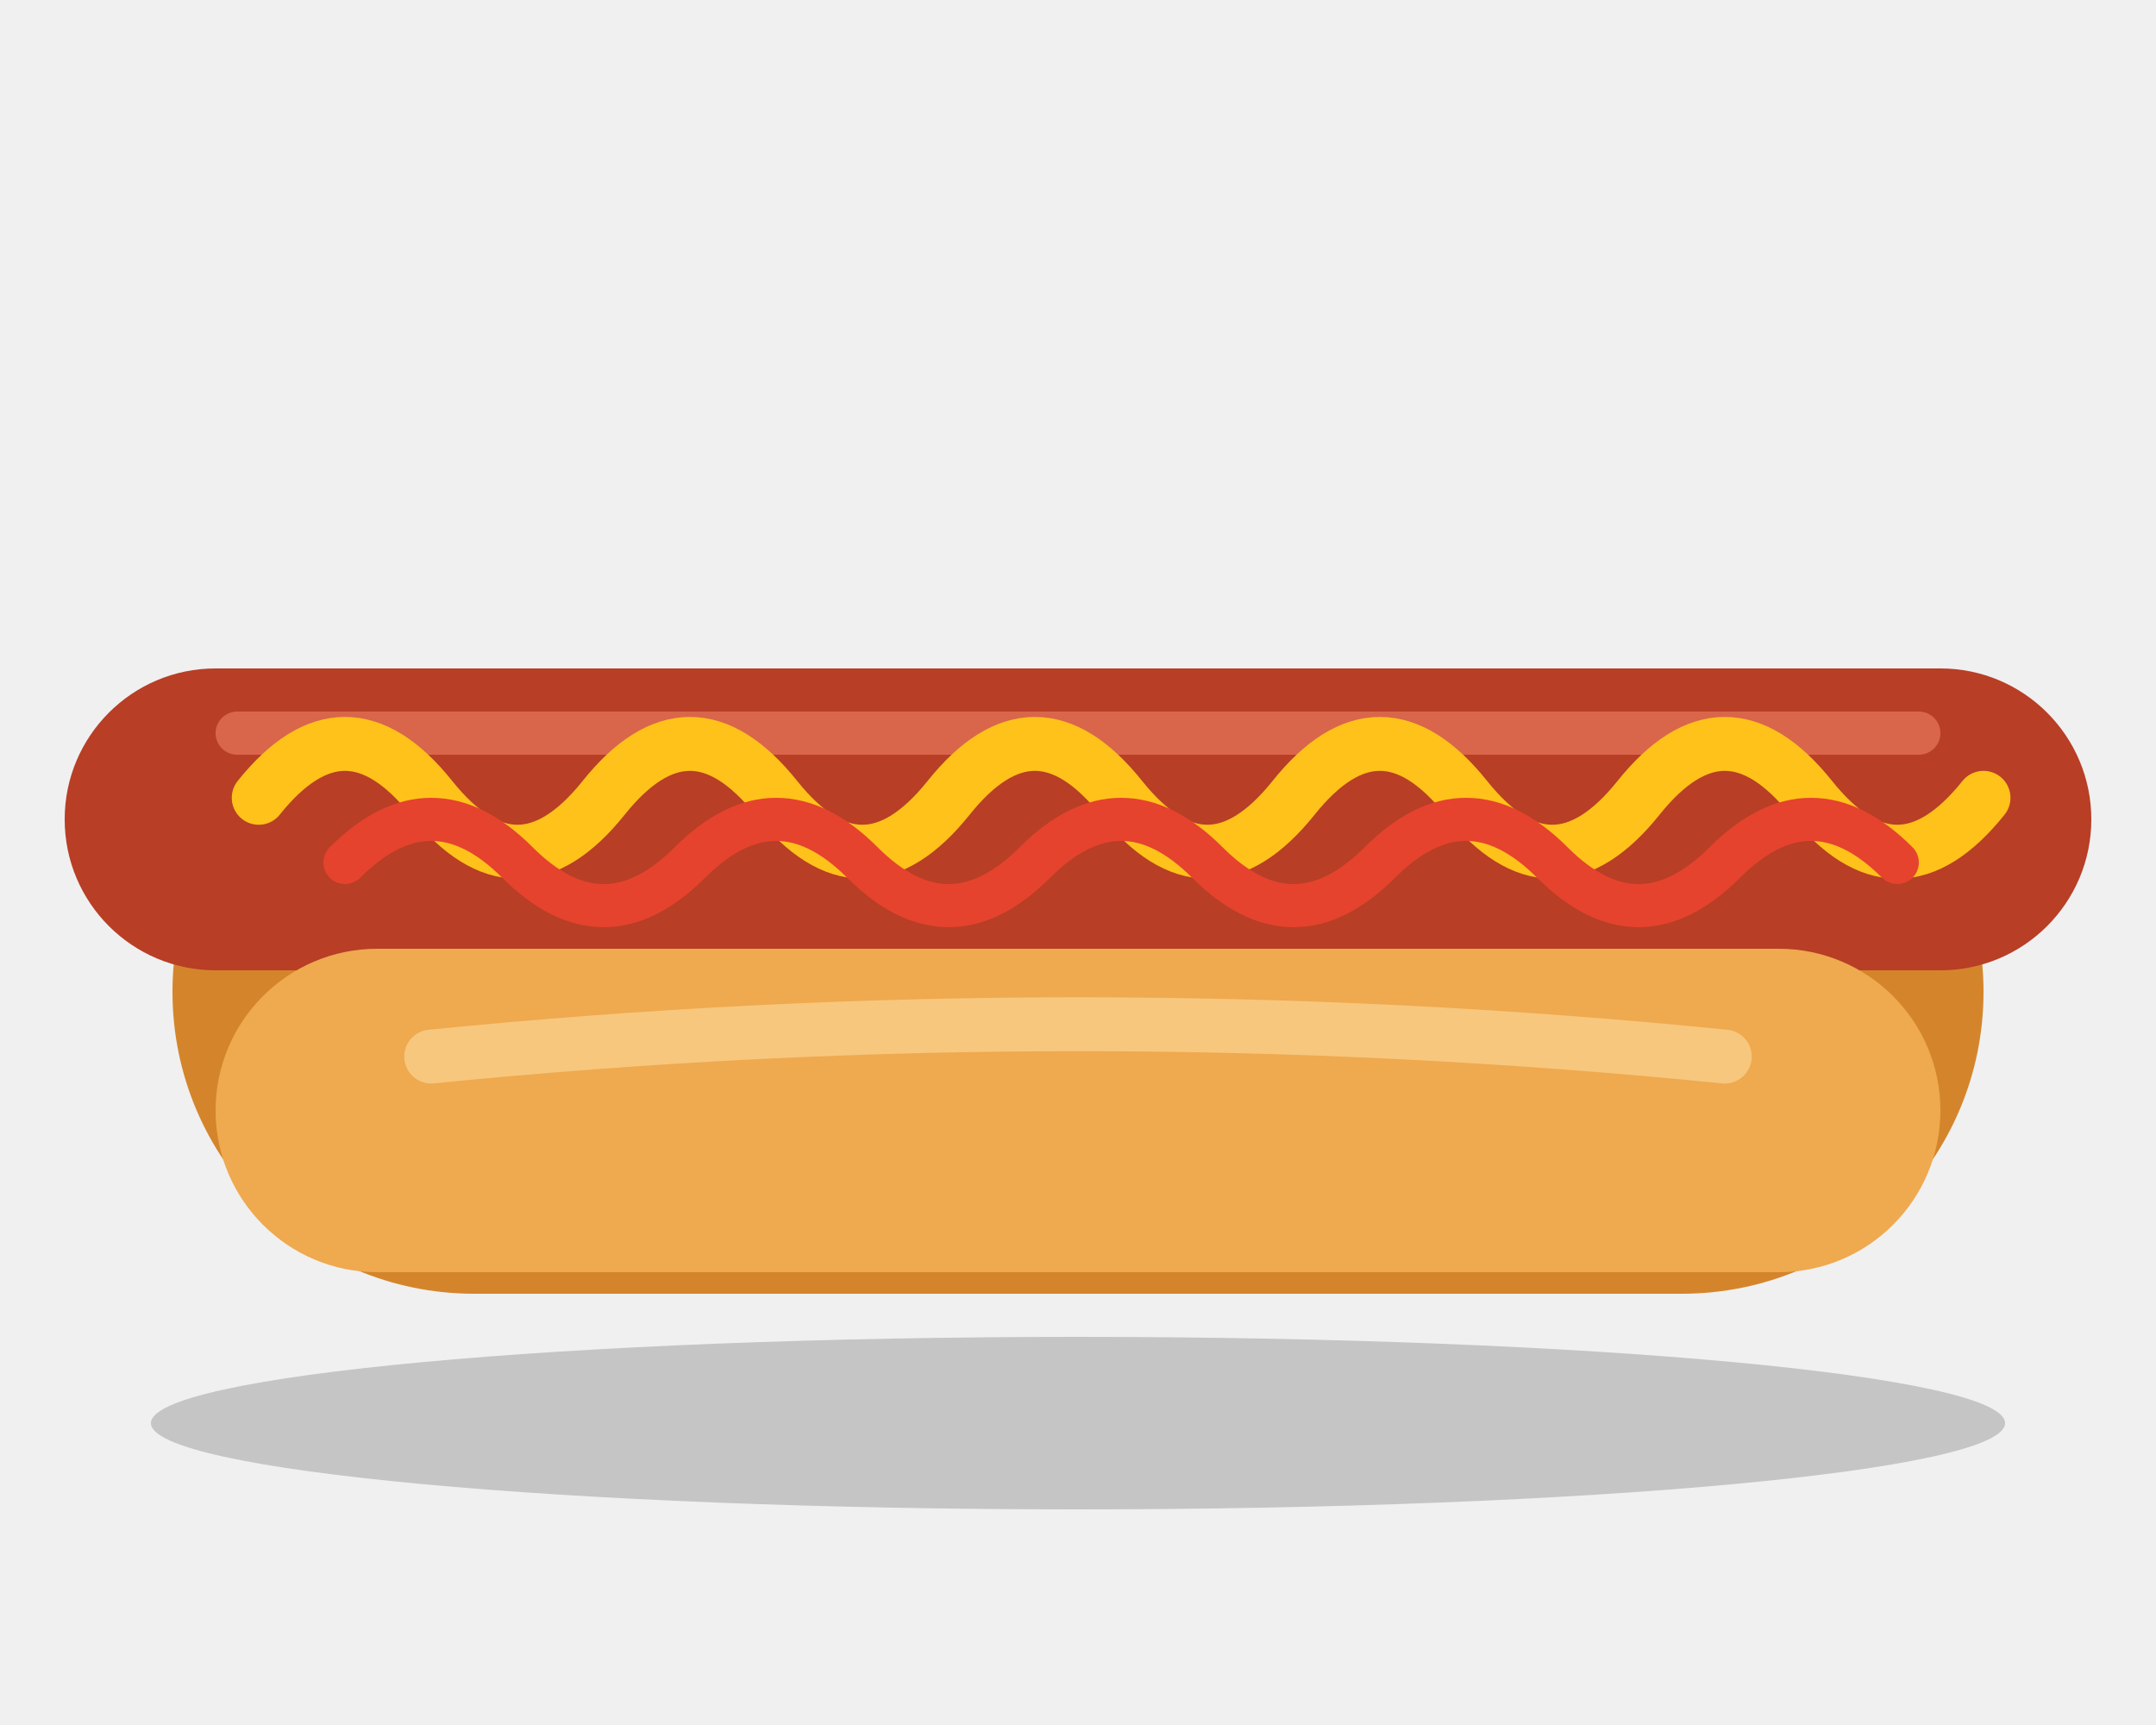
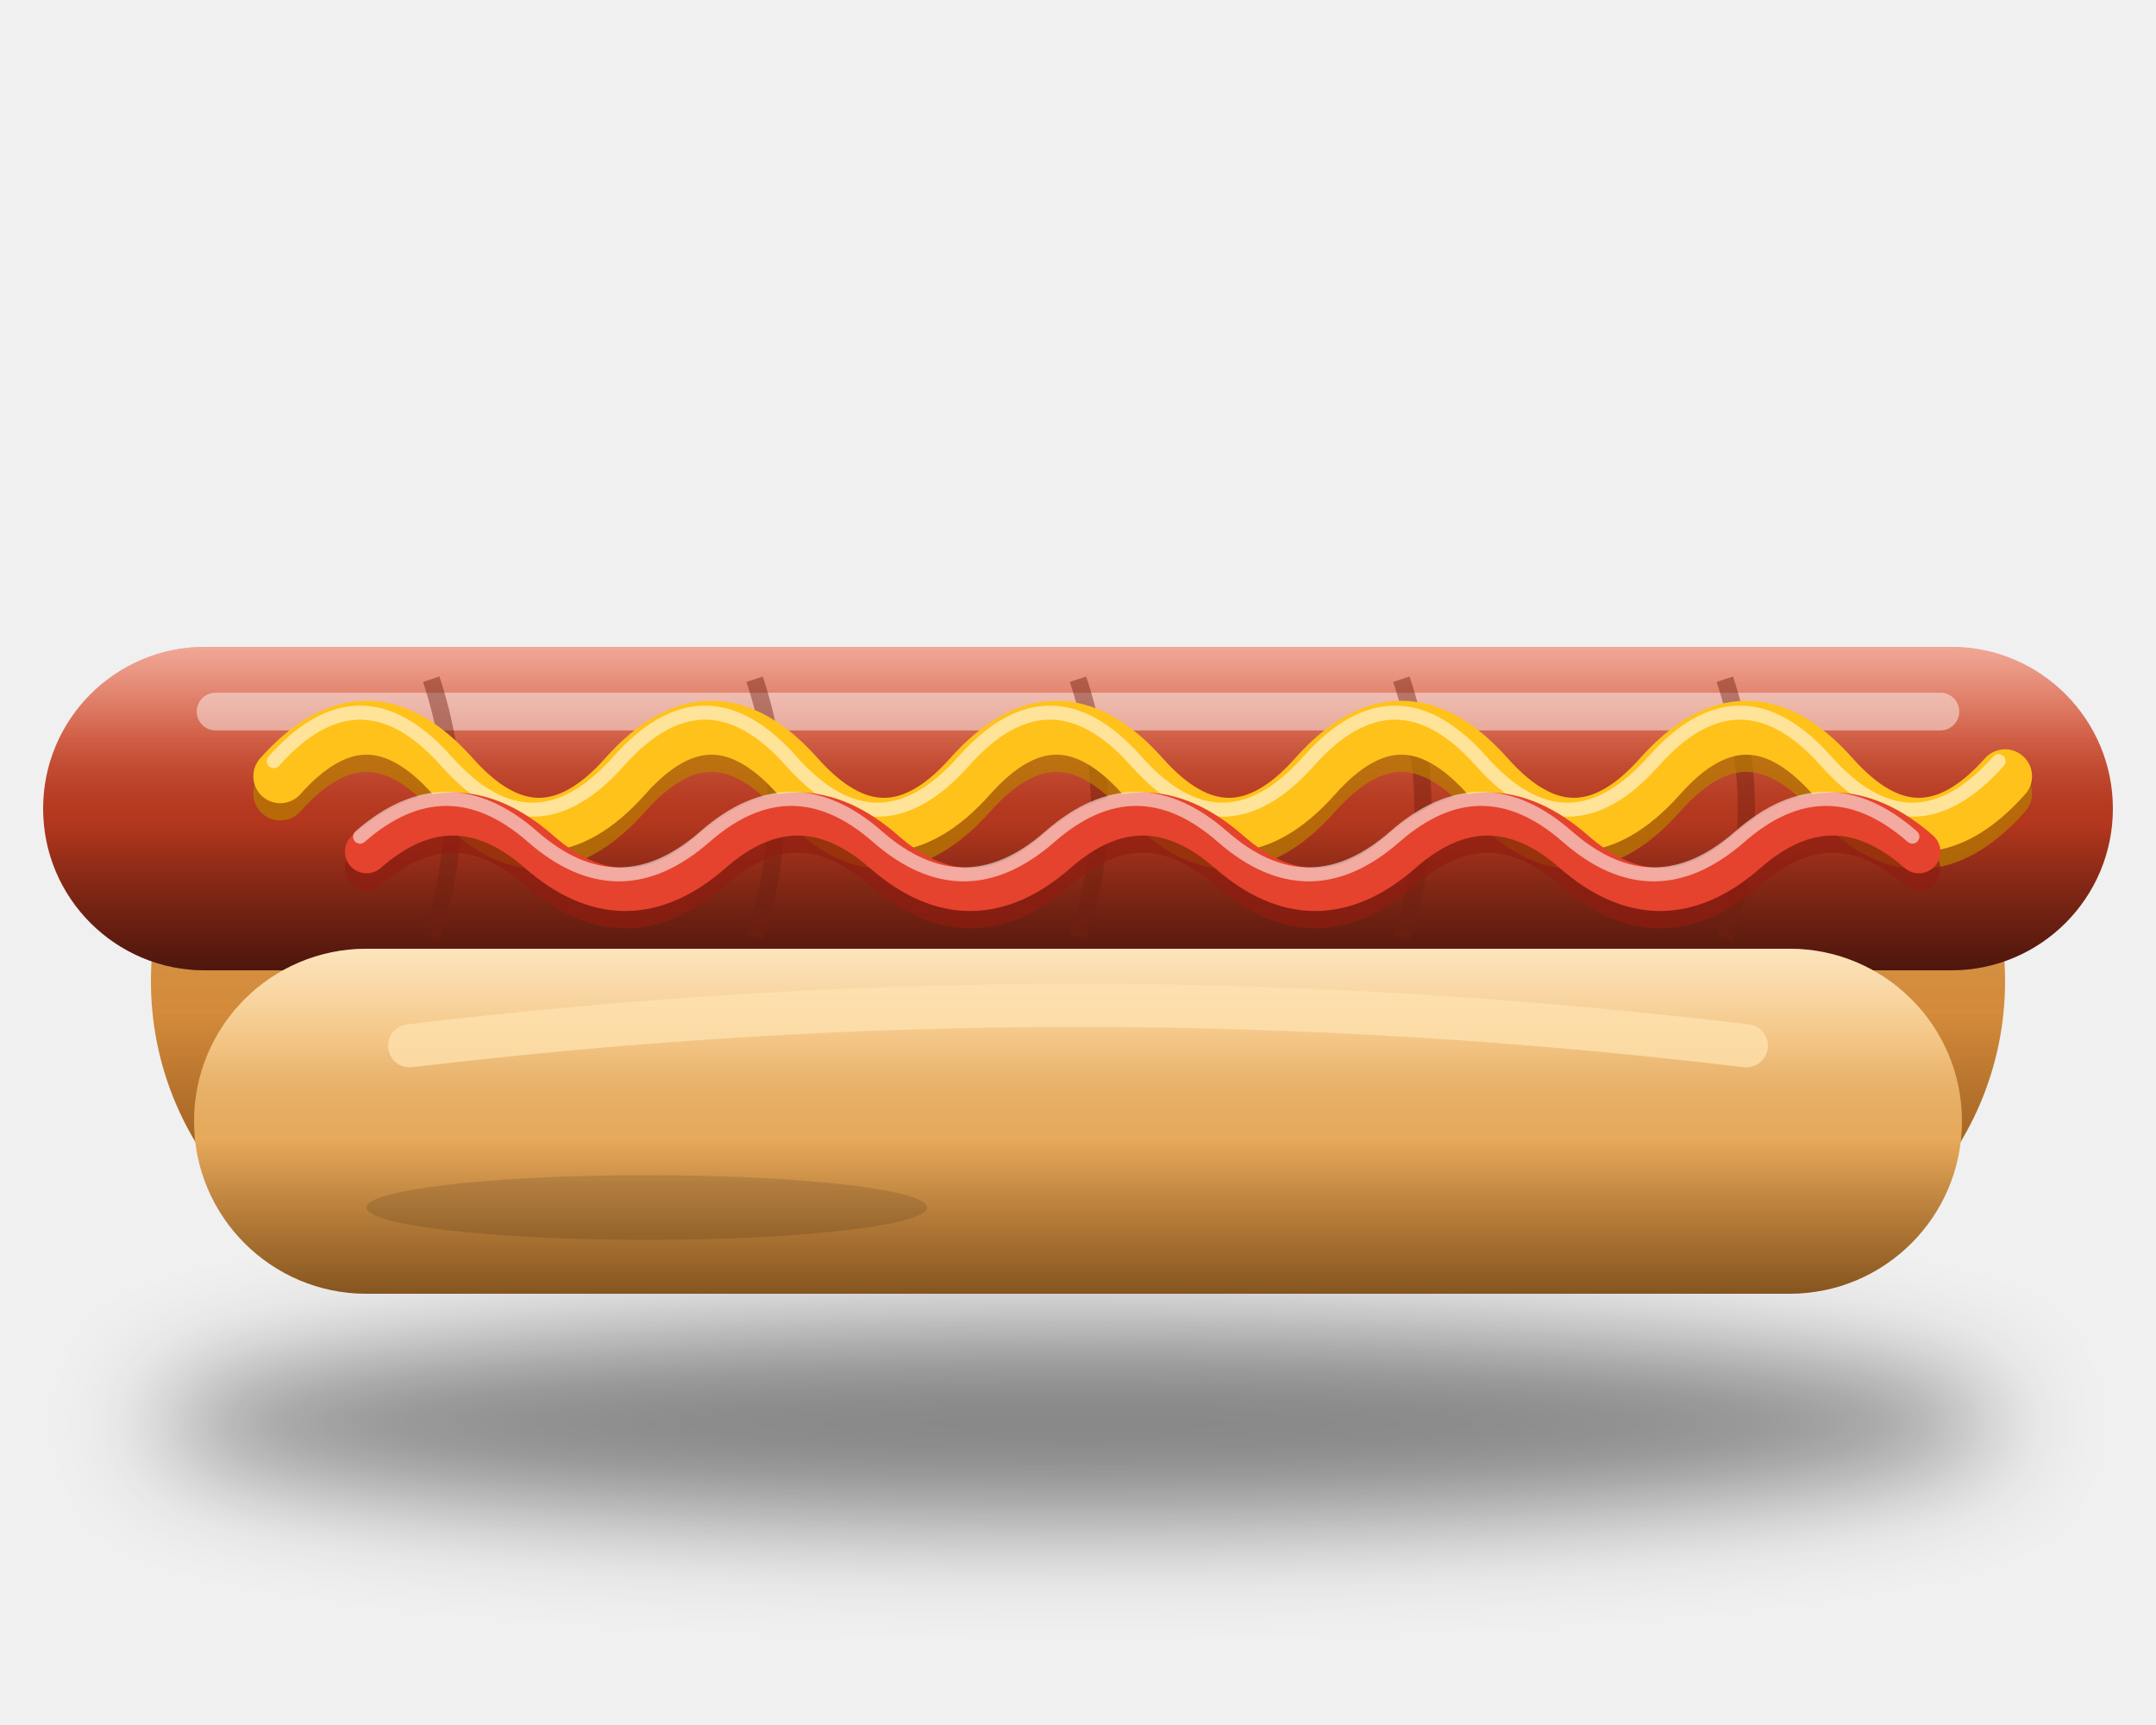
<svg xmlns="http://www.w3.org/2000/svg" viewBox="0 0 200 160">
-   <ellipse cx="100" cy="132" rx="86" ry="8" fill="#000" fill-opacity=".18" />
-   <rect x="16" y="64" width="168" height="56" rx="28" fill="#D4852B" />
-   <rect x="6" y="62" width="188" height="28" rx="14" fill="#B83E26" />
-   <line x1="22" y1="68" x2="178" y2="68" stroke="#D9664A" stroke-width="4" stroke-linecap="round" />
-   <path d="M24 74 q8 -10 16 0 t16 0 t16 0 t16 0 t16 0 t16 0 t16 0 t16 0 t16 0 t16 0" stroke="#FFC21A" stroke-width="5" fill="none" stroke-linecap="round" />
-   <path d="M32 80 q8 -8 16 0 t16 0 t16 0 t16 0 t16 0 t16 0 t16 0 t16 0 t16 0" stroke="#E5432D" stroke-width="4" fill="none" stroke-linecap="round" />
-   <rect x="20" y="88" width="160" height="30" rx="15" fill="#EFA94F" />
-   <path d="M40 98 C80 94 120 94 160 98" stroke="#F7C77D" stroke-width="5" stroke-linecap="round" fill="none" />
+   <defs>
+     <filter id="blur" x="-30%" y="-80%" width="160%" height="260%">
+       <feGaussianBlur stdDeviation="5" />
+     </filter>
+     <filter id="soft" x="-20%" y="-20%" width="140%" height="140%">
+       <feGaussianBlur stdDeviation="1.1" />
+     </filter>
+     <linearGradient id="cylH" x1="0" y1="0" x2="0" y2="1">
+       <stop offset="0" stop-color="#fff" stop-opacity=".42" />
+       <stop offset=".28" stop-color="#fff" stop-opacity=".1" />
+       <stop offset=".55" stop-color="#000" stop-opacity="0" />
+       <stop offset="1" stop-color="#000" stop-opacity=".38" />
+     </linearGradient>
+     <linearGradient id="cylV" x1="0" y1="0" x2="1" y2="0">
+       <stop offset="0" stop-color="#000" stop-opacity=".32" />
+       <stop offset=".22" stop-color="#fff" stop-opacity=".28" />
+       <stop offset=".42" stop-color="#fff" stop-opacity="0" />
+       <stop offset="1" stop-color="#000" stop-opacity=".4" />
+     </linearGradient>
+     <radialGradient id="dome" cx=".32" cy=".28" r=".85">
+       <stop offset="0" stop-color="#fff" stop-opacity=".55" />
+       <stop offset=".35" stop-color="#fff" stop-opacity="0" />
+       <stop offset="1" stop-color="#000" stop-opacity=".35" />
+     </radialGradient>
+     <radialGradient id="ball" cx=".35" cy=".3" r=".75">
+       <stop offset="0" stop-color="#fff" stop-opacity=".6" />
+       <stop offset=".4" stop-color="#fff" stop-opacity="0" />
+       <stop offset="1" stop-color="#000" stop-opacity=".35" />
+     </radialGradient>
+     <linearGradient id="bun" x1="0" y1="0" x2="0" y2="1">
+       <stop offset="0" stop-color="#F4B860" />
+       <stop offset="1" stop-color="#B9661C" />
+     </linearGradient>
+     <linearGradient id="bunLight" x1="0" y1="0" x2="0" y2="1">
+       <stop offset="0" stop-color="#FBD08C" />
+       <stop offset="1" stop-color="#D88A33" />
+     </linearGradient>
+     <linearGradient id="sausage" x1="0" y1="0" x2="0" y2="1">
+       <stop offset="0" stop-color="#E5684A" />
+       <stop offset=".5" stop-color="#B8391F" />
+       <stop offset="1" stop-color="#7E2414" />
+     </linearGradient>
+     <linearGradient id="meat" x1="0" y1="0" x2="0" y2="1">
+       <stop offset="0" stop-color="#9A5230" />
+       <stop offset="1" stop-color="#4E2412" />
+     </linearGradient>
+     <linearGradient id="tortilla" x1="0" y1="0" x2="0" y2="1">
+       <stop offset="0" stop-color="#F6D696" />
+       <stop offset=".55" stop-color="#E2AE5E" />
+       <stop offset="1" stop-color="#B57A34" />
+     </linearGradient>
+     <linearGradient id="tandir" x1="0" y1="0" x2="0" y2="1">
+       <stop offset="0" stop-color="#EBB86A" />
+       <stop offset=".55" stop-color="#C98A3C" />
+       <stop offset="1" stop-color="#8E5420" />
+     </linearGradient>
+     <radialGradient id="hole" cx=".5" cy=".5" r=".55">
+       <stop offset="0" stop-color="#2E140A" />
+       <stop offset=".7" stop-color="#5E2C14" />
+       <stop offset="1" stop-color="#8A4A24" />
+     </radialGradient>
+     <linearGradient id="cheese" x1="0" y1="0" x2="0" y2="1">
+       <stop offset="0" stop-color="#FFD84D" />
+       <stop offset="1" stop-color="#F0A500" />
+     </linearGradient>
+     <linearGradient id="lettuce" x1="0" y1="0" x2="0" y2="1">
+       <stop offset="0" stop-color="#8ED15A" />
+       <stop offset="1" stop-color="#3E8E26" />
+     </linearGradient>
+     <linearGradient id="tomato" x1="0" y1="0" x2="0" y2="1">
+       <stop offset="0" stop-color="#FF6A4D" />
+       <stop offset="1" stop-color="#C4281A" />
+     </linearGradient>
+     <linearGradient id="red" x1="0" y1="0" x2="1" y2="0">
+       <stop offset="0" stop-color="#A3140F" />
+       <stop offset=".3" stop-color="#F0392C" />
+       <stop offset=".5" stop-color="#D7261E" />
+       <stop offset="1" stop-color="#8E120C" />
+     </linearGradient>
+     <linearGradient id="fry" x1="0" y1="0" x2="1" y2="0">
+       <stop offset="0" stop-color="#E9A100" />
+       <stop offset=".4" stop-color="#FFE07A" />
+       <stop offset="1" stop-color="#E39A00" />
+     </linearGradient>
+     <radialGradient id="crispy" cx=".35" cy=".3" r=".8">
+       <stop offset="0" stop-color="#F2A452" />
+       <stop offset=".6" stop-color="#C46A26" />
+       <stop offset="1" stop-color="#8A4214" />
+     </radialGradient>
+   </defs>
+   <ellipse cx="100" cy="132" rx="86" ry="9" fill="#000" opacity="0.45" filter="url(#blur)" />
+   <rect x="14" y="62" width="172" height="58" rx="29" fill="url(#bun)" />
+   <rect x="14" y="62" width="172" height="58" rx="29" fill="url(#cylH)" />
+   <rect x="4" y="60" width="192" height="30" rx="15.0" fill="url(#sausage)" />
+   <rect x="4" y="60" width="192" height="30" rx="15.0" fill="url(#cylH)" />
+   <path d="M20 66 H180" stroke="#fff" stroke-width="3.5" stroke-linecap="round" opacity=".45" />
+   <path d="M40 63 q4 12 0 24" stroke="#6E1E10" stroke-width="1.6" fill="none" opacity=".45" />
+   <path d="M70 63 q4 12 0 24" stroke="#6E1E10" stroke-width="1.6" fill="none" opacity=".45" />
+   <path d="M100 63 q4 12 0 24" stroke="#6E1E10" stroke-width="1.6" fill="none" opacity=".45" />
+   <path d="M130 63 q4 12 0 24" stroke="#6E1E10" stroke-width="1.6" fill="none" opacity=".45" />
+   <path d="M160 63 q4 12 0 24" stroke="#6E1E10" stroke-width="1.6" fill="none" opacity=".45" />
+   <path d="M26 72 q8 -9 16 0 t16 0 t16 0 t16 0 t16 0 t16 0 t16 0 t16 0 t16 0 t16 0" stroke="#B97F00" stroke-width="5" fill="none" stroke-linecap="round" stroke-linejoin="round" transform="translate(0 1.6)" opacity=".7" />
+   <path d="M26 72 q8 -9 16 0 t16 0 t16 0 t16 0 t16 0 t16 0 t16 0 t16 0 t16 0 t16 0" stroke="#FFC21A" stroke-width="5" fill="none" stroke-linecap="round" stroke-linejoin="round" />
+   <path d="M26 72 q8 -9 16 0 t16 0 t16 0 t16 0 t16 0 t16 0 t16 0 t16 0 t16 0 t16 0" stroke="#fff" stroke-width="1.3" fill="none" stroke-linecap="round" opacity=".55" transform="translate(-.6 -1.4)" />
+   <path d="M34 79 q8 -7 16 0 t16 0 t16 0 t16 0 t16 0 t16 0 t16 0 t16 0 t16 0" stroke="#8E1D10" stroke-width="4" fill="none" stroke-linecap="round" stroke-linejoin="round" transform="translate(0 1.6)" opacity=".7" />
+   <path d="M34 79 q8 -7 16 0 t16 0 t16 0 t16 0 t16 0 t16 0 t16 0 t16 0 t16 0" stroke="#E5432D" stroke-width="4" fill="none" stroke-linecap="round" stroke-linejoin="round" />
+   <path d="M34 79 q8 -7 16 0 t16 0 t16 0 t16 0 t16 0 t16 0 t16 0 t16 0 t16 0" stroke="#fff" stroke-width="1.3" fill="none" stroke-linecap="round" opacity=".55" transform="translate(-.6 -1.4)" />
+   <rect x="18" y="88" width="164" height="32" rx="16" fill="url(#bunLight)" />
+   <rect x="18" y="88" width="164" height="32" rx="16" fill="url(#cylH)" />
+   <path d="M38 97 C80 92 120 92 162 97" stroke="#FFE3B0" stroke-width="4" stroke-linecap="round" fill="none" opacity=".75" />
+   <ellipse cx="60" cy="112" rx="26" ry="3" fill="#000" opacity=".12" />
</svg>
